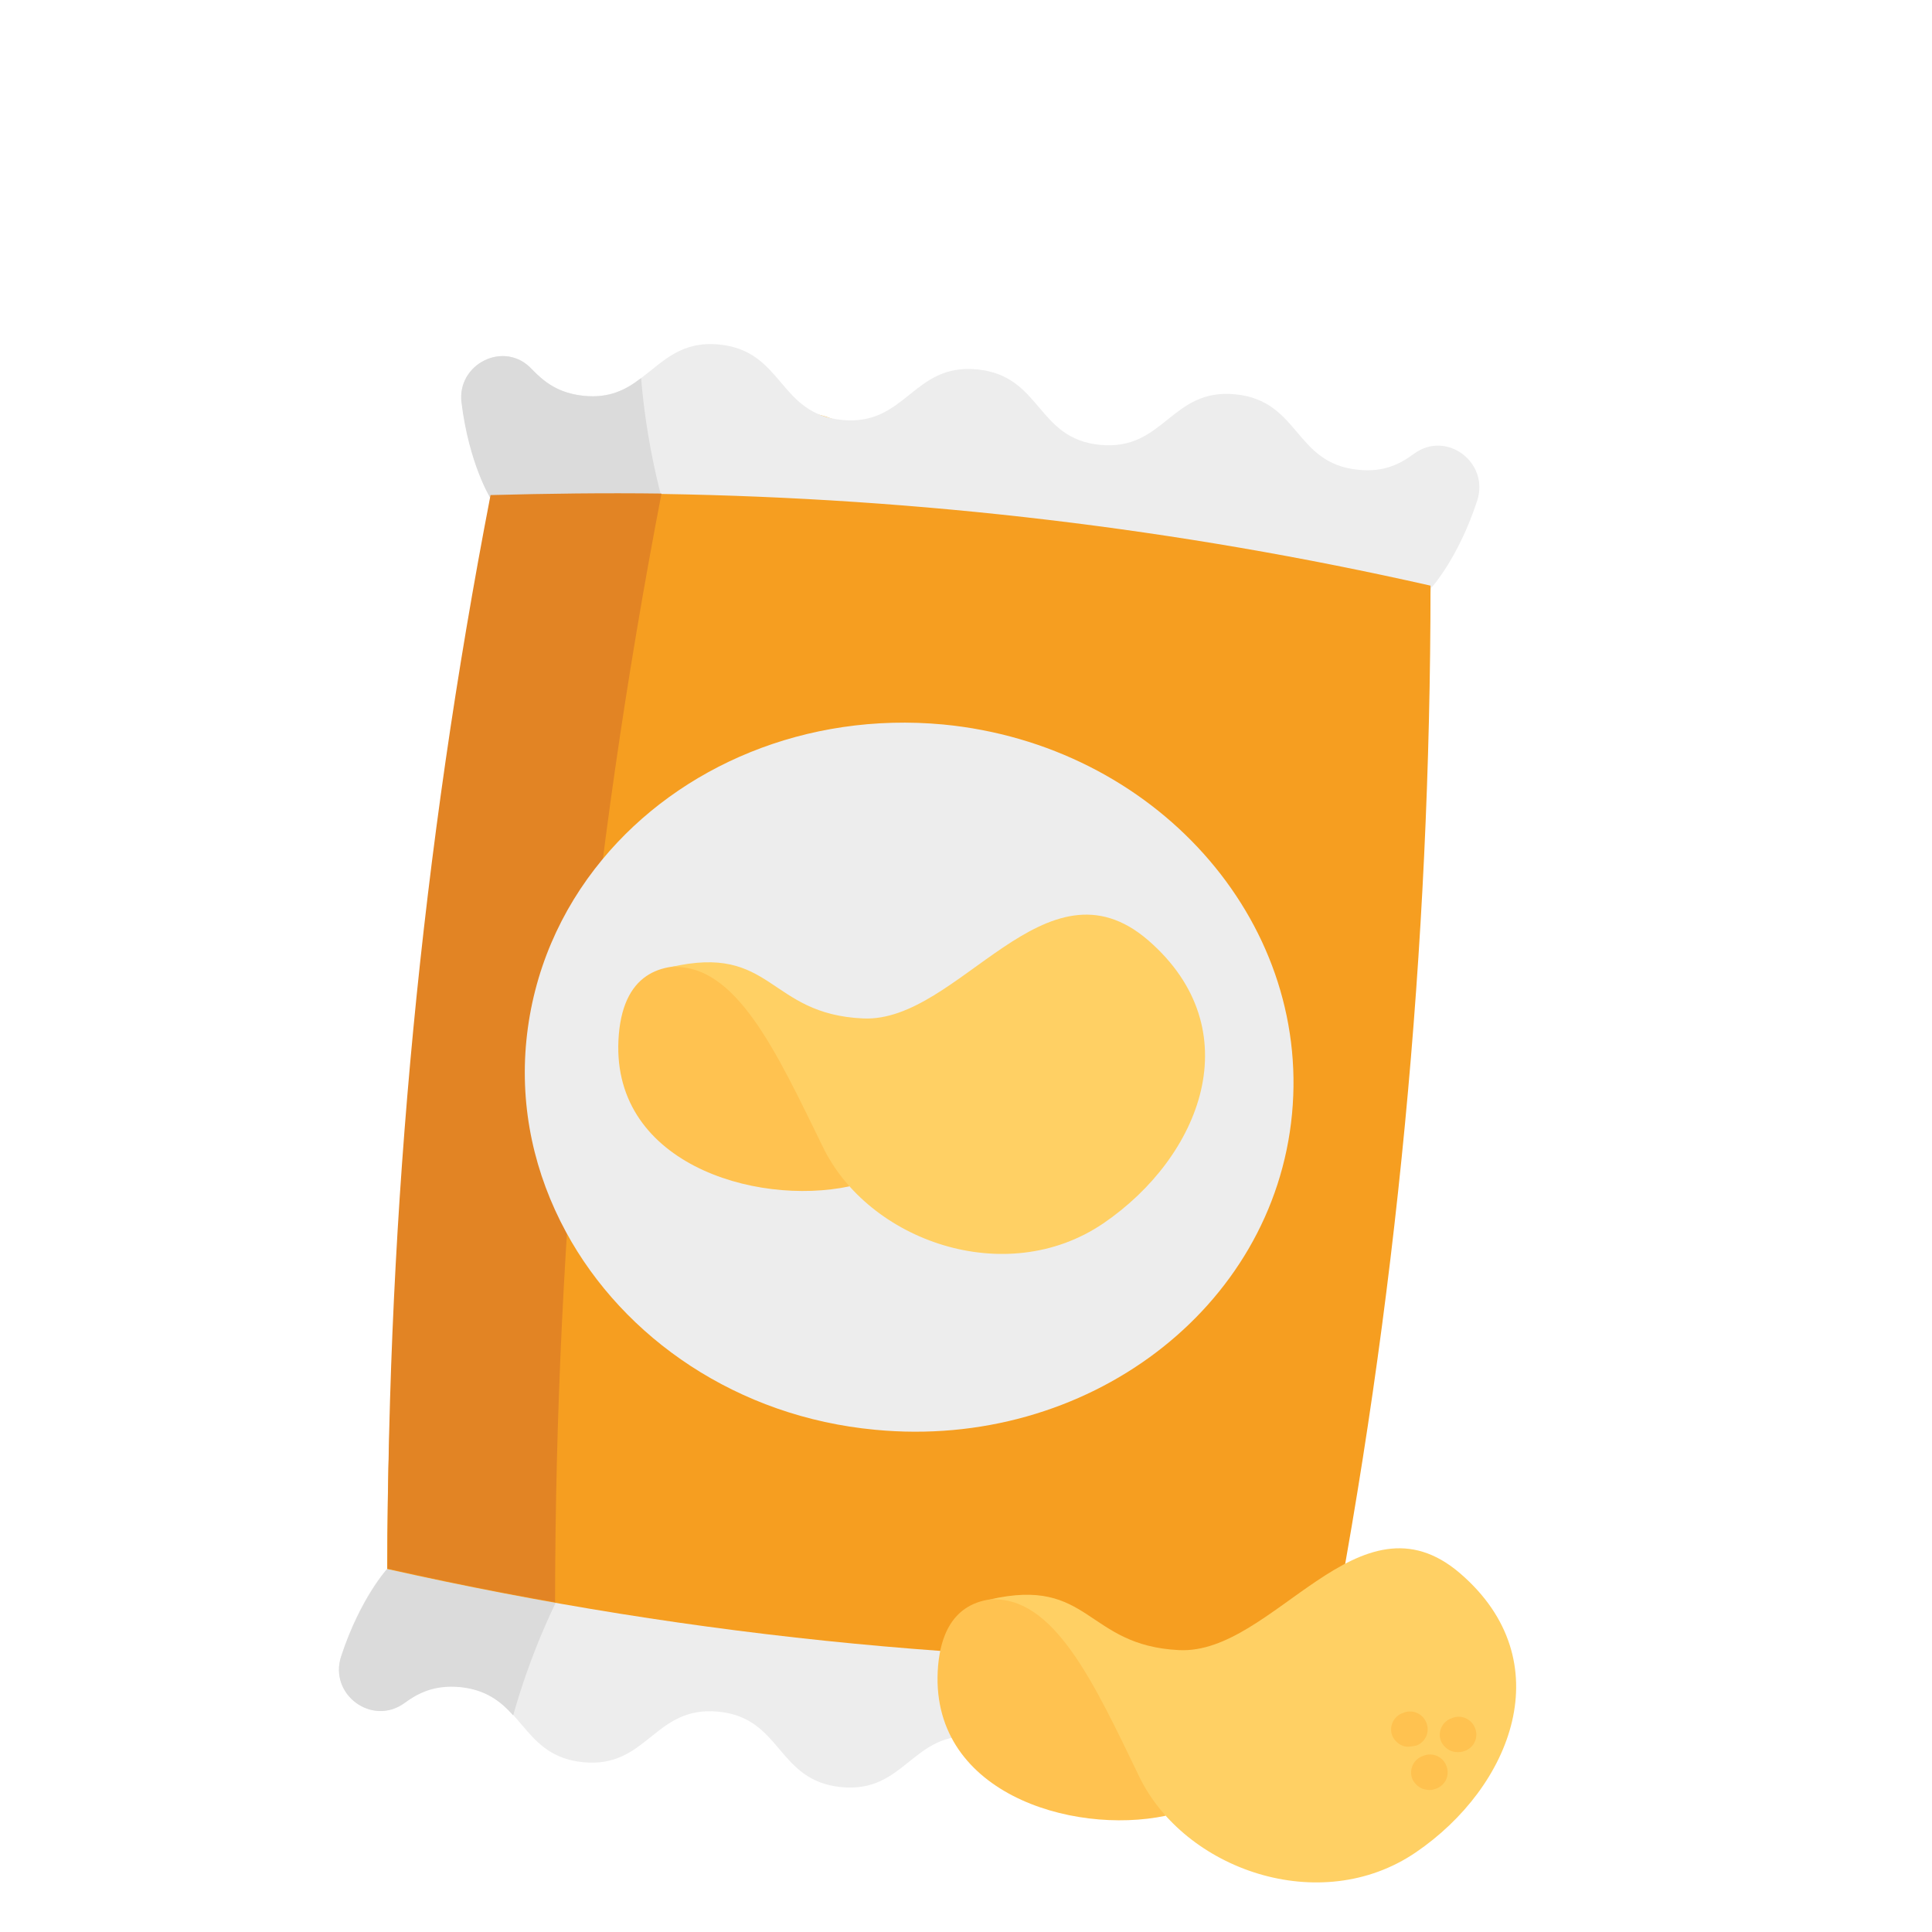
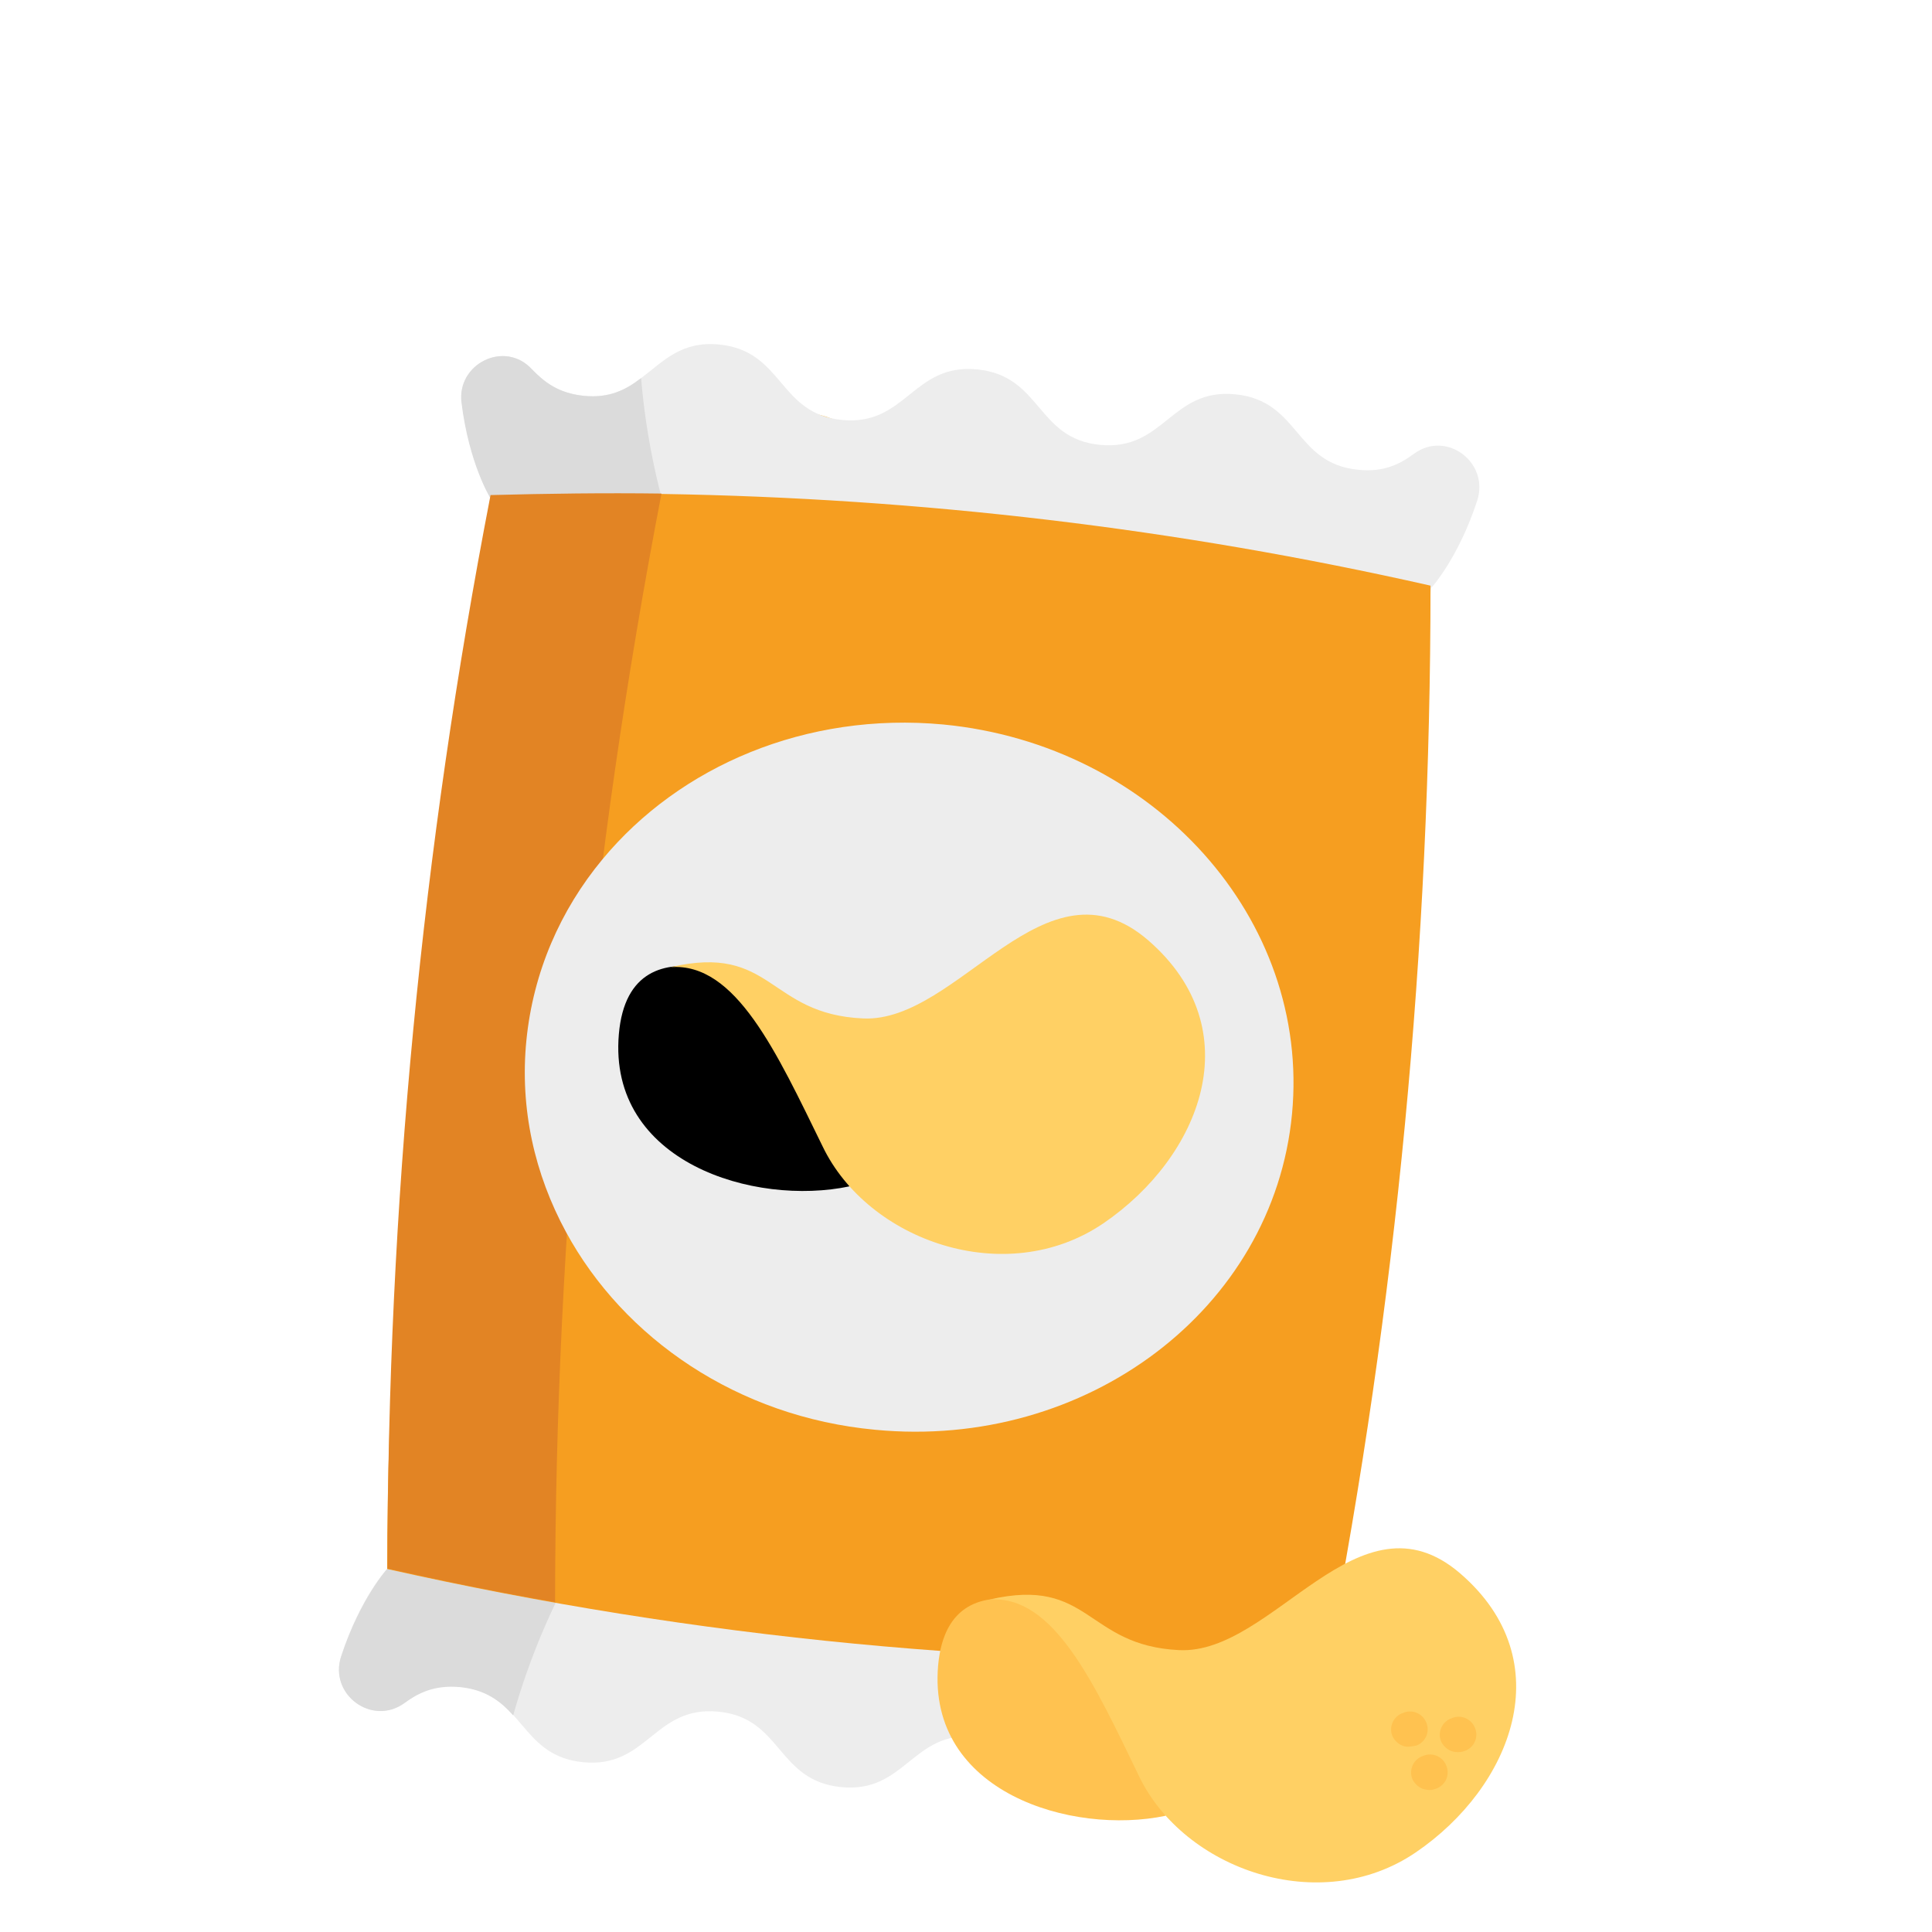
<svg xmlns="http://www.w3.org/2000/svg" version="1.1" id="chips_svg" x="0px" y="0px" viewBox="0 0 512 512" style="enable-background:new 0 0 512 512;" xml:space="preserve">
  <style type="text/css">
- 	.st0{fill:#B2D5FF;}
- 	.st1{fill:#FFC250;}
- 	.st2{fill:#FFD064;}
- 	.st3{fill:#EDEDED;}
- 	.st4{fill:#DBDBDB;}
- 	.st5{fill:#F69E20;}
- 	.st6{fill:#E28424;}
+ 	.st12{fill:#B2D5FF;}
+ 	.st13{fill:#FFC250;}
+ 	.st14{fill:#FFD064;}
+ 	.st15{fill:#EDEDED;}
+ 	.st16{fill:#DBDBDB;}
+ 	.st17{fill:#F69E20;}
+ 	.st18{fill:#E28424;}
</style>
  <g id="chips_background">
-     <circle class="st0" cx="256" cy="256" r="90" />
+     <circle class="st12" cx="256" cy="256" r="90" />
  </g>
  <g id="chip_2">
    <g>
-       <path class="st1" d="M207.2,144.8c0,0-30.8-14.4-11.6-29.9c19.2-15.4,41.9,3.2,48.9,20.5L207.2,144.8z" />
-       <path class="st2" d="M190.4,130.4c7.3,18.9,17.9,10.4,28.8,25.2c10.9,14.8-7,46.9,18.1,53.7c25.2,6.9,40.1-14.9,40.2-37.5    s-22.4-39.3-42.3-36.5C215.3,138.2,196.6,141.4,190.4,130.4L190.4,130.4z" />
-       <path class="st1" d="M269.5,182.1v0.2c0.3,1.9-1,3.6-2.8,3.9s-3.6-1-3.9-2.8v-0.2c-0.3-1.9,1-3.6,2.8-3.9c1.2-0.2,2.4,0.3,3.1,1.2    C269.1,180.9,269.4,181.5,269.5,182.1z" />
-       <path class="st1" d="M266.5,190.8v0.2c0.3,1.9-1,3.6-2.8,3.9c-1.9,0.3-3.6-1-3.9-2.8v-0.2c-0.3-1.9,1-3.6,2.8-3.9    c1.2-0.2,2.4,0.3,3.1,1.2C266.1,189.7,266.4,190.2,266.5,190.8z" />
-       <path class="st1" d="M260.4,183.6v0.2c0.3,1.9-1,3.6-2.8,3.9s-3.6-1-3.9-2.8v-0.2c-0.3-1.9,1-3.6,2.8-3.9c1.2-0.2,2.4,0.3,3.1,1.2    C259.9,182.4,260.2,182.9,260.4,183.6z" />
+       <path class="st13" d="M207.2,144.8c0,0-30.8-14.4-11.6-29.9c19.2-15.4,41.9,3.2,48.9,20.5L207.2,144.8z" />
+       <path class="st14" d="M190.4,130.4c7.3,18.9,17.9,10.4,28.8,25.2c10.9,14.8-7,46.9,18.1,53.7c25.2,6.9,40.1-14.9,40.2-37.5    s-22.4-39.3-42.3-36.5C215.3,138.2,196.6,141.4,190.4,130.4L190.4,130.4z" />
+       <path class="st13" d="M269.5,182.1v0.2c0.3,1.9-1,3.6-2.8,3.9s-3.6-1-3.9-2.8v-0.2c-0.3-1.9,1-3.6,2.8-3.9c1.2-0.2,2.4,0.3,3.1,1.2    C269.1,180.9,269.4,181.5,269.5,182.1z" />
+       <path class="st13" d="M266.5,190.8v0.2c0.3,1.9-1,3.6-2.8,3.9c-1.9,0.3-3.6-1-3.9-2.8v-0.2c-0.3-1.9,1-3.6,2.8-3.9    c1.2-0.2,2.4,0.3,3.1,1.2C266.1,189.7,266.4,190.2,266.5,190.8z" />
+       <path class="st13" d="M260.4,183.6v0.2c0.3,1.9-1,3.6-2.8,3.9s-3.6-1-3.9-2.8v-0.2c-0.3-1.9,1-3.6,2.8-3.9c1.2-0.2,2.4,0.3,3.1,1.2    C259.9,182.4,260.2,182.9,260.4,183.6z" />
    </g>
  </g>
  <g>
    <g id="chip_bag">
-       <path class="st3" d="M359.4,464.9c1.3,10.5-11.5,16.7-18.6,8.9c-3.3-3.4-7-6.3-13.7-7c-17.1-1.7-18.7,15.1-35.8,13.4    c-17.1-1.7-15.6-18.4-32.6-20s-18.7,15.1-35.8,13.4s-15.6-18.4-32.6-20s-18.7,15.1-35.8,13.4s-15.6-18.4-32.6-20    c-6.7-0.7-11,1.5-14.8,4.3c-8.5,6.2-19.9-2.3-16.7-12.4c5.1-15.6,12.3-23.3,12.3-23.3L130,131.9c0,0-5.6-9-7.6-25.2    C121,96.4,133.8,90,141,97.9c3.3,3.4,7,6.3,13.7,7c6.9,0.7,11.3-1.7,15.2-4.7c5.8-4.3,10.5-9.9,20.7-8.9    c17.1,1.7,15.6,18.4,32.6,20s18.7-15.1,35.8-13.4s15.6,18.4,32.6,20s18.7-15.1,35.8-13.4s15.6,18.4,32.6,20    c6.7,0.7,11-1.5,14.8-4.3c8.5-6.2,19.9,2.3,16.7,12.4c-5.1,15.6-12.3,23.3-12.3,23.3L352,439.6    C351.8,439.7,357.3,448.7,359.4,464.9L359.4,464.9z" />
-       <path class="st4" d="M127.9,152.5l2-20.6c0,0-5.6-9-7.6-25.2C121,96.4,133.8,90,141,97.9c3.3,3.4,7,6.3,13.7,7    c6.9,0.7,11.3-1.7,15.2-4.7c1.4,17.4,5.4,31.5,5.4,31.5L127.9,152.5z" />
-       <path class="st4" d="M104.7,395.1l-2,20.6c0,0-7.2,7.8-12.3,23.3c-3.3,10,8.1,18.5,16.7,12.4c3.8-2.8,8.1-4.9,14.8-4.3    c6.9,0.7,10.8,3.8,14.1,7.5c4.7-16.9,11.3-29.9,11.3-29.9L104.7,395.1z" />
-       <path class="st5" d="M379.1,155.2C311.9,140,243.9,132,175.3,130.9c-15.1-0.3-25.8,3.3-41,3.7c-18.2,94-31.7,185.4-31.7,281.2    c82,18.4,165.1,26.4,249.2,23.9C370.1,345.7,379.1,250.9,379.1,155.2L379.1,155.2z" />
-       <path class="st6" d="M147.1,424.6c-14.9-2.6-29.6-5.6-44.4-8.9c0-95.7,9.1-190.5,27.3-284.5c15.1-0.4,30.2-0.6,45.3-0.4    C156.6,227.9,147.2,325.8,147.1,424.6z" />
-       <path class="st3" d="M342.4,295.2c-4.9,51.7-54.5,89.1-110.5,83.7c-36.4-3.4-66.6-24.2-81.9-52.4c-8.3-15.3-12.3-32.7-10.5-50.8    c1.8-18.1,9-34.5,20.1-47.9c20.5-24.8,54.1-39.2,90.4-35.8C305.9,197.4,347.3,243.6,342.4,295.2z" />
+       <path class="st15" d="M359.4,464.9c1.3,10.5-11.5,16.7-18.6,8.9c-3.3-3.4-7-6.3-13.7-7c-17.1-1.7-18.7,15.1-35.8,13.4    c-17.1-1.7-15.6-18.4-32.6-20s-18.7,15.1-35.8,13.4s-15.6-18.4-32.6-20s-18.7,15.1-35.8,13.4s-15.6-18.4-32.6-20    c-6.7-0.7-11,1.5-14.8,4.3c-8.5,6.2-19.9-2.3-16.7-12.4c5.1-15.6,12.3-23.3,12.3-23.3L130,131.9c0,0-5.6-9-7.6-25.2    C121,96.4,133.8,90,141,97.9c3.3,3.4,7,6.3,13.7,7c6.9,0.7,11.3-1.7,15.2-4.7c5.8-4.3,10.5-9.9,20.7-8.9    c17.1,1.7,15.6,18.4,32.6,20s18.7-15.1,35.8-13.4s15.6,18.4,32.6,20s18.7-15.1,35.8-13.4s15.6,18.4,32.6,20    c6.7,0.7,11-1.5,14.8-4.3c8.5-6.2,19.9,2.3,16.7,12.4c-5.1,15.6-12.3,23.3-12.3,23.3L352,439.6    C351.8,439.7,357.3,448.7,359.4,464.9L359.4,464.9z" />
+       <path class="st16" d="M127.9,152.5l2-20.6c0,0-5.6-9-7.6-25.2C121,96.4,133.8,90,141,97.9c3.3,3.4,7,6.3,13.7,7    c6.9,0.7,11.3-1.7,15.2-4.7c1.4,17.4,5.4,31.5,5.4,31.5L127.9,152.5z" />
+       <path class="st16" d="M104.7,395.1l-2,20.6c0,0-7.2,7.8-12.3,23.3c-3.3,10,8.1,18.5,16.7,12.4c3.8-2.8,8.1-4.9,14.8-4.3    c6.9,0.7,10.8,3.8,14.1,7.5c4.7-16.9,11.3-29.9,11.3-29.9L104.7,395.1z" />
+       <path class="st17" d="M379.1,155.2C311.9,140,243.9,132,175.3,130.9c-15.1-0.3-25.8,3.3-41,3.7c-18.2,94-31.7,185.4-31.7,281.2    c82,18.4,165.1,26.4,249.2,23.9C370.1,345.7,379.1,250.9,379.1,155.2L379.1,155.2z" />
+       <path class="st18" d="M147.1,424.6c-14.9-2.6-29.6-5.6-44.4-8.9c0-95.7,9.1-190.5,27.3-284.5c15.1-0.4,30.2-0.6,45.3-0.4    C156.6,227.9,147.2,325.8,147.1,424.6z" />
+       <path class="st15" d="M342.4,295.2c-4.9,51.7-54.5,89.1-110.5,83.7c-36.4-3.4-66.6-24.2-81.9-52.4c-8.3-15.3-12.3-32.7-10.5-50.8    c1.8-18.1,9-34.5,20.1-47.9c20.5-24.8,54.1-39.2,90.4-35.8C305.9,197.4,347.3,243.6,342.4,295.2z" />
      <path class="st1" d="M225.1,314.4c-25.1,5.3-64-6.3-61.1-40.3s43.2-9.7,43.2-9.7L225.1,314.4z" />
-       <path class="st2" d="M177.7,256.3c17.3-1.3,28.1,22.6,40.3,47.5c12,25,48.5,38,74.4,20.4c25.8-17.6,39.2-51.3,11.9-75    c-27.3-23.6-50.2,21.8-75.5,20.7C203.4,268.8,204.9,250,177.7,256.3L177.7,256.3z" />
+       <path class="st14" d="M177.7,256.3c17.3-1.3,28.1,22.6,40.3,47.5c12,25,48.5,38,74.4,20.4c25.8-17.6,39.2-51.3,11.9-75    c-27.3-23.6-50.2,21.8-75.5,20.7C203.4,268.8,204.9,250,177.7,256.3L177.7,256.3z" />
    </g>
    <g id="chip_1">
-       <path class="st1" d="M308.9,481.2c-24.9,5.2-63.1-6.2-60.3-39.7c2.9-33.5,42.6-9.6,42.6-9.6L308.9,481.2z" />
-       <path class="st2" d="M262.2,423.9c17.1-1.3,27.8,22.3,39.7,46.9c11.9,24.6,47.9,37.4,73.3,20.1s38.7-50.7,11.8-73.9    c-26.9-23.2-49.5,21.5-74.5,20.3C287.6,436.1,289,417.7,262.2,423.9L262.2,423.9z" />
-       <path class="st1" d="M378.2,474.3c-1.5-0.1-3-1.1-3.8-2.6c-1.1-2.3-0.1-5.1,2.3-6.2l0.3-0.1c2.3-1.1,5.1-0.1,6.2,2.3    s0.1,5.1-2.3,6.2l-0.3,0.1C379.8,474.3,379,474.5,378.2,474.3z" />
-       <path class="st1" d="M385.8,464.3c-1.5-0.1-3-1.1-3.8-2.6c-1.1-2.3-0.1-5.1,2.3-6.2l0.3-0.1c2.3-1.1,5.1-0.1,6.2,2.3    s0.1,5.1-2.3,6.2l-0.3,0.1C387.5,464.3,386.6,464.4,385.8,464.3z" />
-       <path class="st1" d="M372.9,462.9c-1.5-0.1-3-1.1-3.8-2.6c-1.1-2.3-0.1-5.1,2.3-6.2l0.3-0.1c2.3-1.1,5.1-0.1,6.2,2.3    s0.1,5.1-2.3,6.2l-0.3,0.1C374.4,462.8,373.6,462.9,372.9,462.9z" />
+       <path class="st13" d="M308.9,481.2c-24.9,5.2-63.1-6.2-60.3-39.7c2.9-33.5,42.6-9.6,42.6-9.6L308.9,481.2z" />
+       <path class="st14" d="M262.2,423.9c17.1-1.3,27.8,22.3,39.7,46.9c11.9,24.6,47.9,37.4,73.3,20.1s38.7-50.7,11.8-73.9    c-26.9-23.2-49.5,21.5-74.5,20.3C287.6,436.1,289,417.7,262.2,423.9L262.2,423.9z" />
+       <path class="st13" d="M378.2,474.3c-1.5-0.1-3-1.1-3.8-2.6c-1.1-2.3-0.1-5.1,2.3-6.2l0.3-0.1c2.3-1.1,5.1-0.1,6.2,2.3    s0.1,5.1-2.3,6.2l-0.3,0.1C379.8,474.3,379,474.5,378.2,474.3z" />
+       <path class="st13" d="M385.8,464.3c-1.5-0.1-3-1.1-3.8-2.6c-1.1-2.3-0.1-5.1,2.3-6.2l0.3-0.1c2.3-1.1,5.1-0.1,6.2,2.3    s0.1,5.1-2.3,6.2l-0.3,0.1C387.5,464.3,386.6,464.4,385.8,464.3z" />
+       <path class="st13" d="M372.9,462.9c-1.5-0.1-3-1.1-3.8-2.6c-1.1-2.3-0.1-5.1,2.3-6.2l0.3-0.1c2.3-1.1,5.1-0.1,6.2,2.3    s0.1,5.1-2.3,6.2l-0.3,0.1C374.4,462.8,373.6,462.9,372.9,462.9z" />
    </g>
  </g>
</svg>
